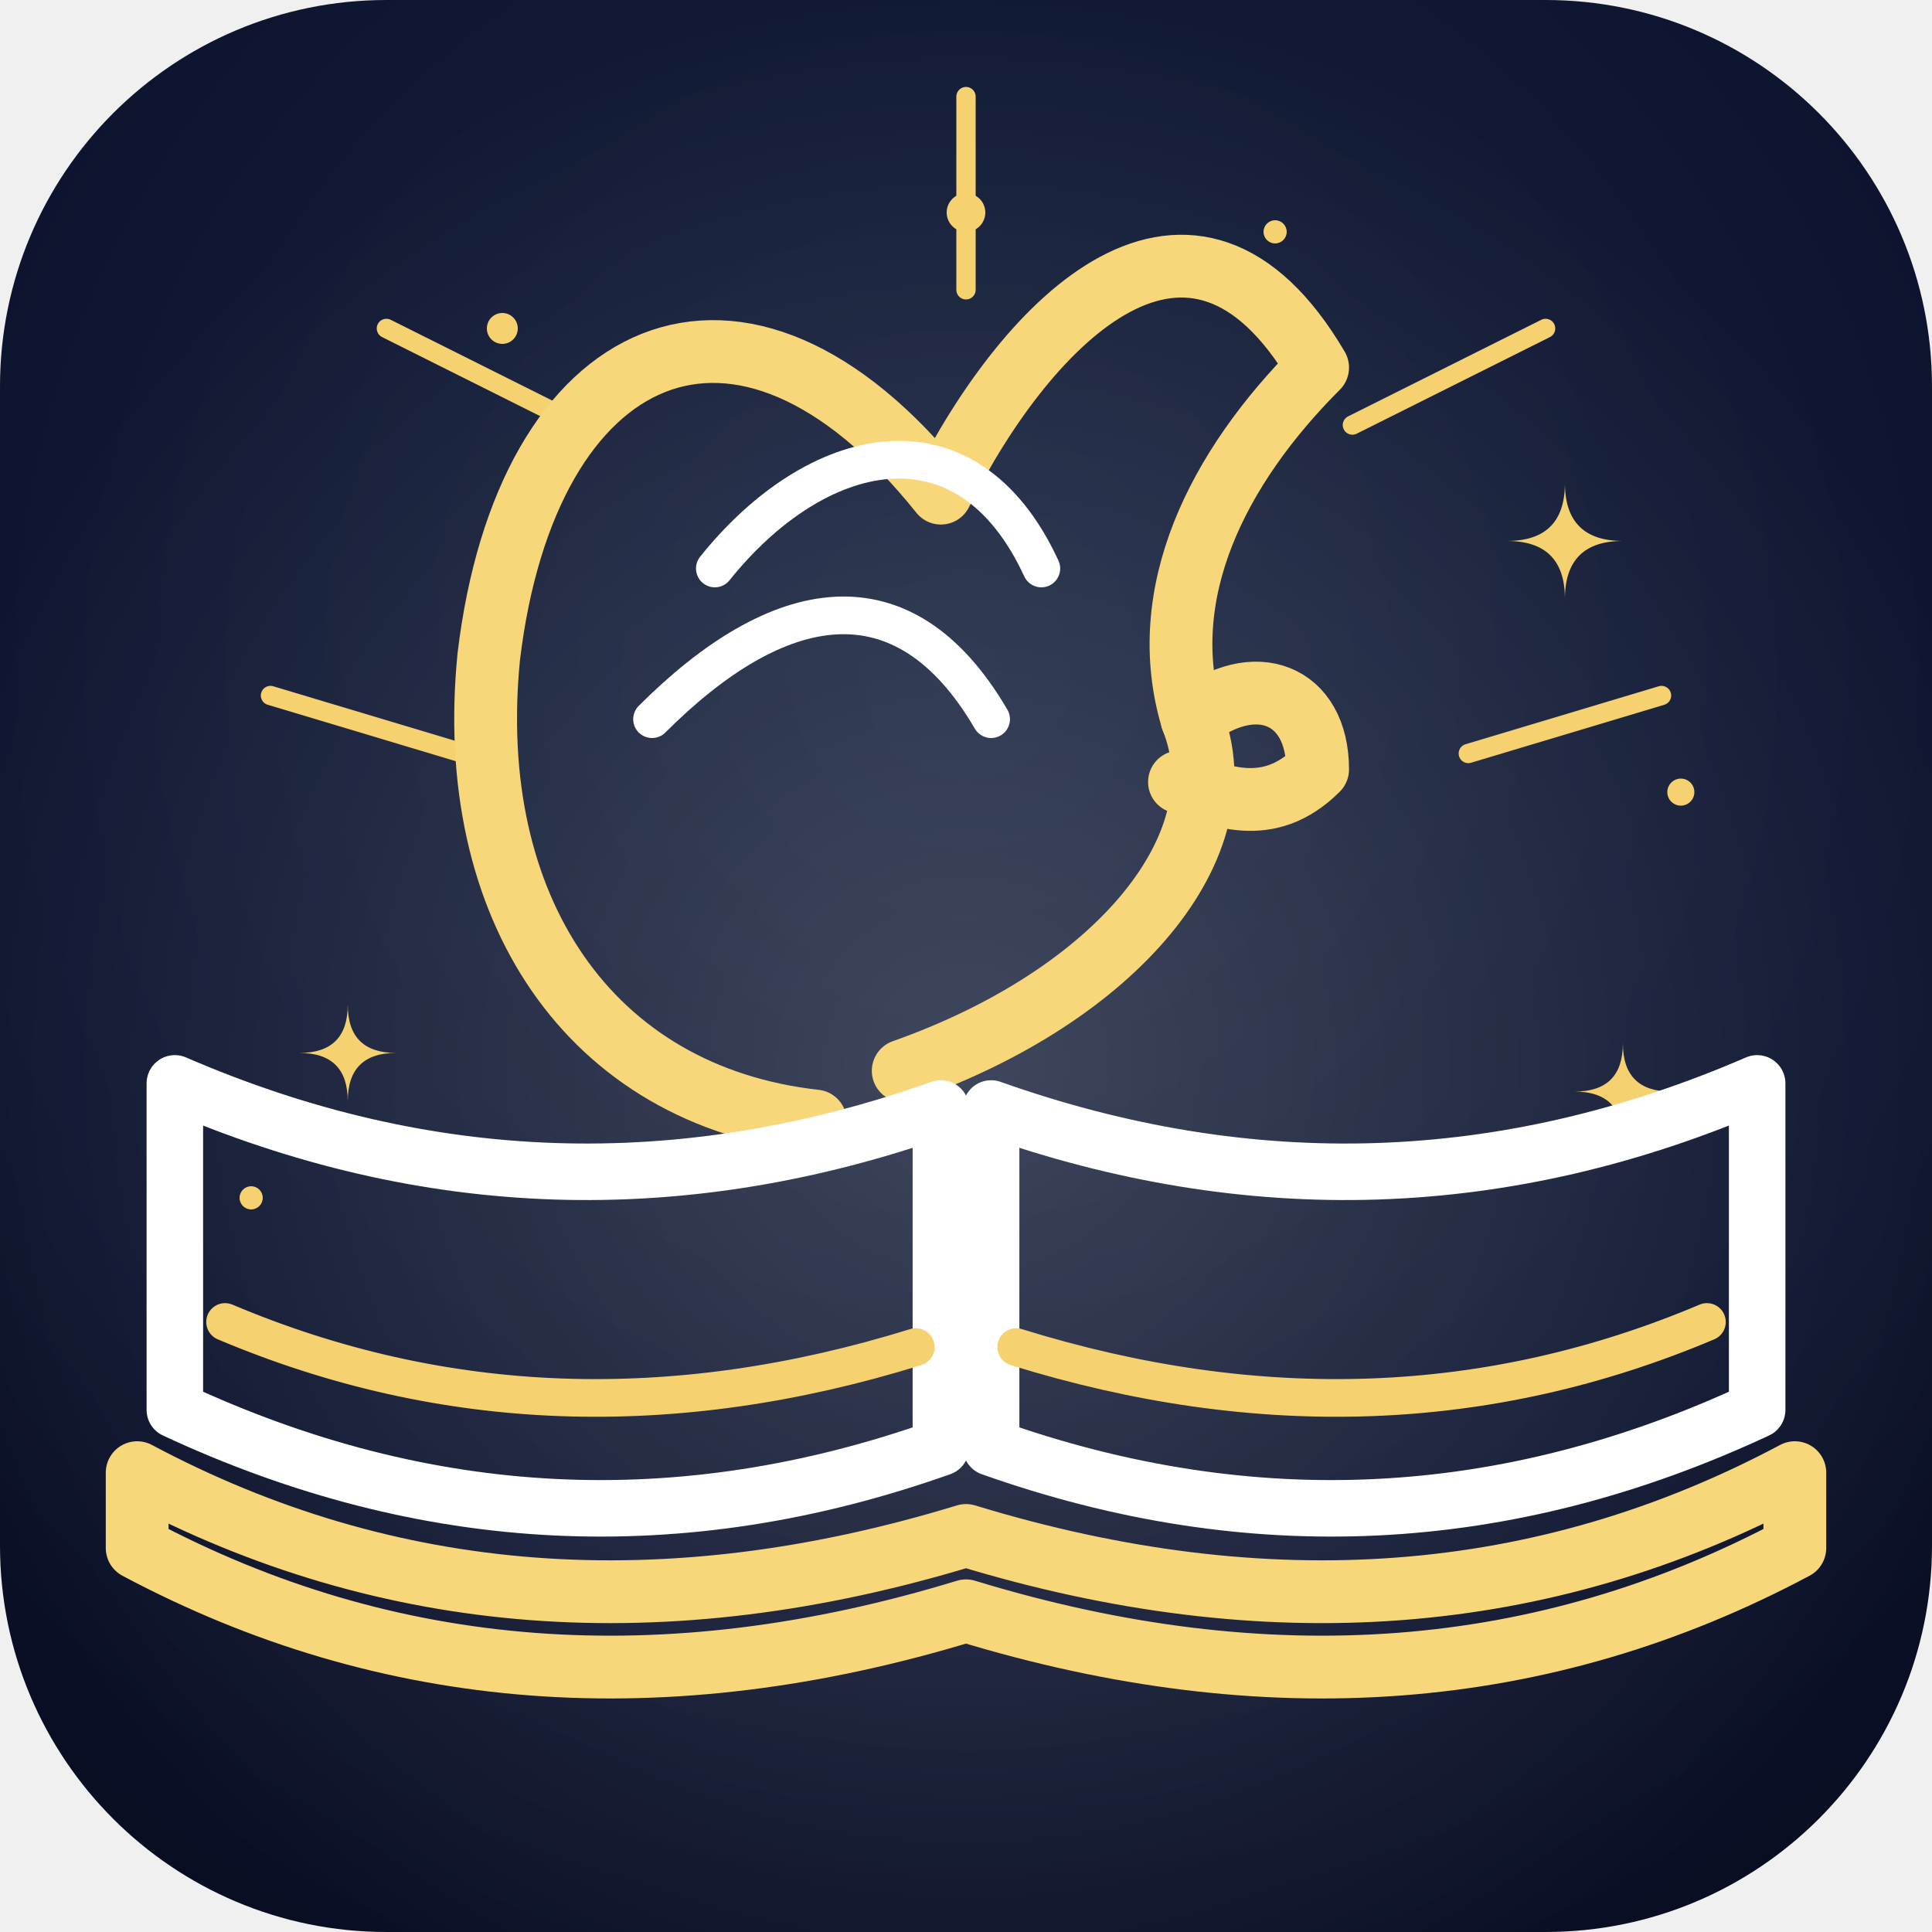
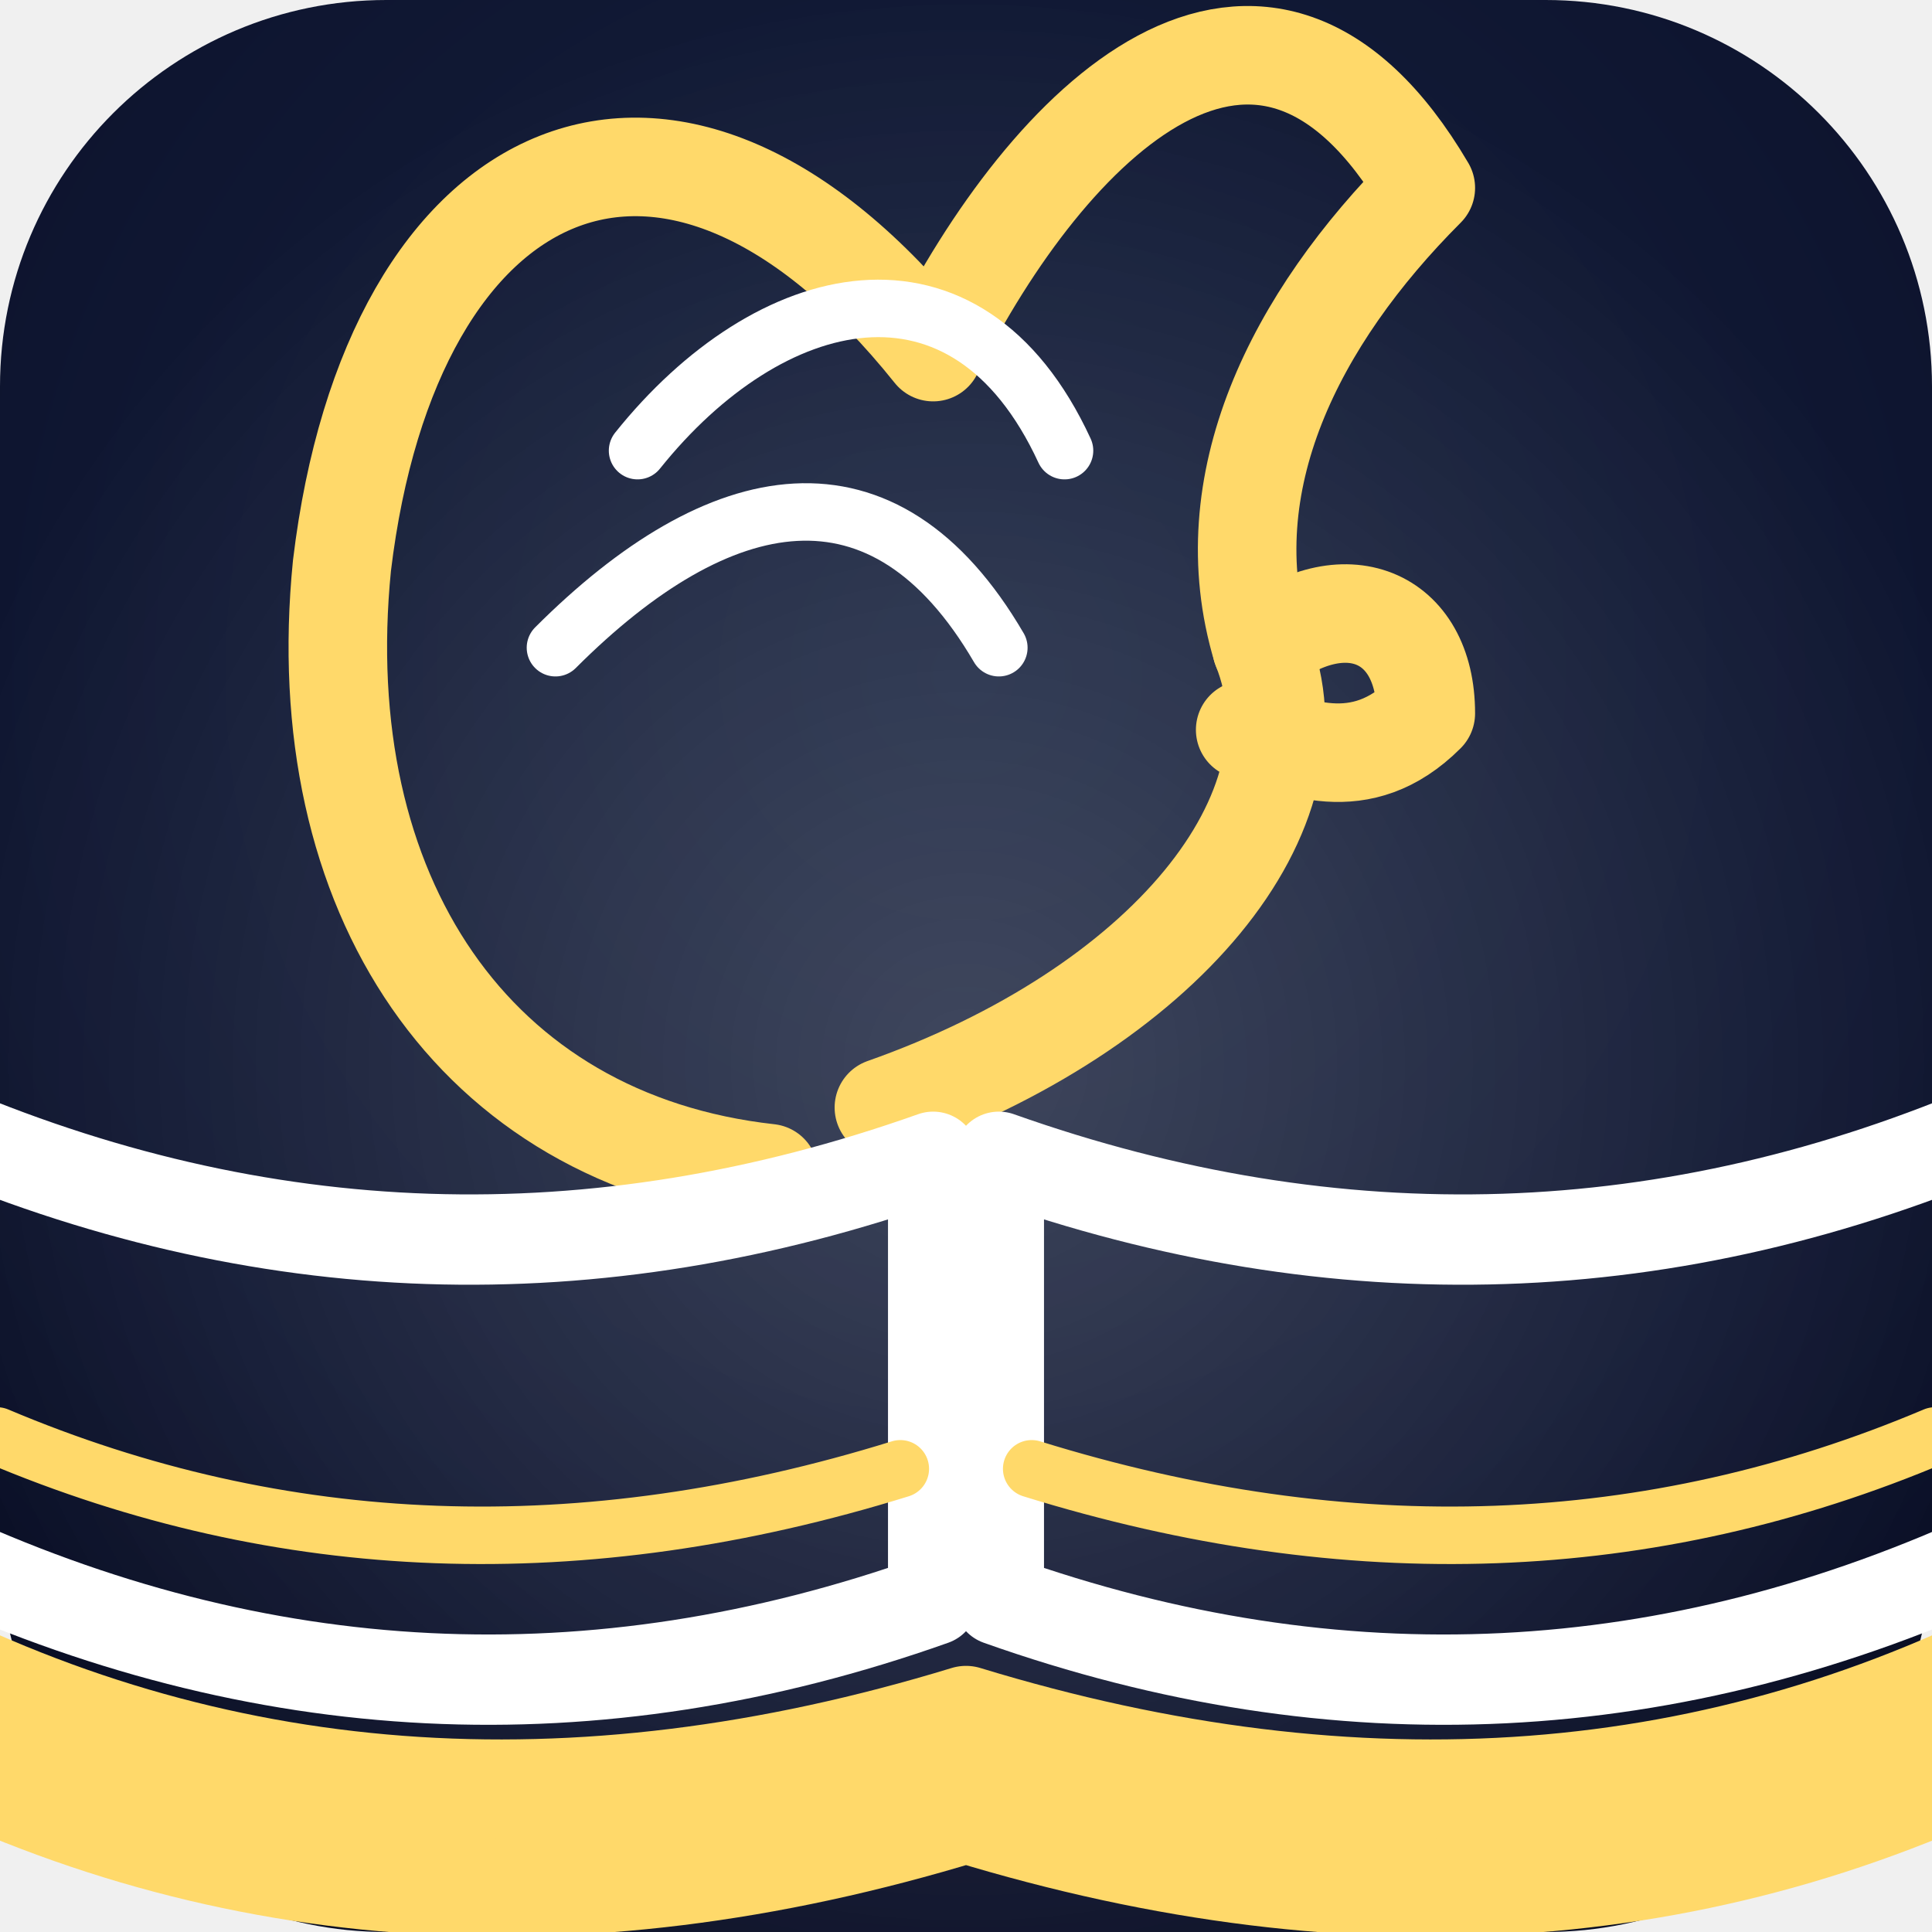
<svg xmlns="http://www.w3.org/2000/svg" viewBox="0 0 200 200">
  <defs>
    <radialGradient id="bg" cx="50%" cy="35%" r="78%">
      <stop offset="0%" stop-color="#18233f" />
      <stop offset="65%" stop-color="#0e1530" />
      <stop offset="100%" stop-color="#080c20" />
    </radialGradient>
    <radialGradient id="glow" cx="50%" cy="55%" r="55%">
      <stop offset="0%" stop-color="#ffffff" stop-opacity="0.18" />
      <stop offset="70%" stop-color="#ffffff" stop-opacity="0.05" />
      <stop offset="100%" stop-color="#ffffff" stop-opacity="0" />
    </radialGradient>
  </defs>
  <rect width="200" height="200" rx="40" fill="url(#bg)" />
  <rect width="200" height="200" rx="40" fill="url(#glow)" />
-   <line x1="140" y1="44" x2="160" y2="34" stroke="#f5d170" stroke-width="2" stroke-linecap="round" />
-   <line x1="152" y1="78" x2="172" y2="72" stroke="#f5d170" stroke-width="2" stroke-linecap="round" />
-   <line x1="60" y1="44" x2="40" y2="34" stroke="#f5d170" stroke-width="2" stroke-linecap="round" />
-   <line x1="48" y1="78" x2="28" y2="72" stroke="#f5d170" stroke-width="2" stroke-linecap="round" />
-   <line x1="100" y1="10" x2="100" y2="30" stroke="#f5d170" stroke-width="2" stroke-linecap="round" />
-   <circle cx="100" cy="22" r="2" fill="#f5d170" />
-   <path fill="#f5d170" d="M 162,50 Q 162,56 168,56 Q 162,56 162,62 Q 162,56 156,56 Q 162,56 162,50 Z" />
-   <path fill="#f5d170" d="M 36,104 Q 36,109 41,109 Q 36,109 36,114 Q 36,109 31,109 Q 36,109 36,104 Z" />
-   <path fill="#f5d170" d="M 168,108 Q 168,113 173,113 Q 168,113 168,118 Q 168,113 163,113 Q 168,113 168,108 Z" />
-   <circle cx="52" cy="34" r="1.6" fill="#f5d170" />
-   <circle cx="132" cy="24" r="1.2" fill="#f5d170" />
-   <circle cx="174" cy="82" r="1.4" fill="#f5d170" />
-   <circle cx="26" cy="124" r="1.2" fill="#f5d170" />
-   <g transform="translate(100,98.5) scale(1.3) translate(-100,-98.5)">
+   <g transform="translate(100,98.5) scale(1.7) translate(-100,-98.5)">
    <g vector-effect="non-scaling-stroke">
-       <path stroke="#f7d77a" stroke-width="5" stroke-linecap="round" stroke-linejoin="round" fill="none" d="M 88,112 C 70,110 60,95 62,75 C 65,50 82,42 98,62 C 105,48 118,35 128,52 C 120,60 115,70 118,80 C 122,90 112,102 95,108" />
-       <path stroke="#f7d77a" stroke-width="5" stroke-linecap="round" stroke-linejoin="round" fill="none" d="M 118,80 C 123,76 128,78 128,84 C 124,88 120,86 117,85" />
-       <path stroke="#ffffff" stroke-width="3" stroke-linecap="round" stroke-linejoin="round" fill="none" d="M 80,68 C 88,58 100,55 106,68" />
-       <path stroke="#ffffff" stroke-width="3" stroke-linecap="round" stroke-linejoin="round" fill="none" d="M 75,80 C 85,70 95,68 102,80" />
-       <path stroke="#f7d77a" stroke-width="5" stroke-linecap="round" stroke-linejoin="round" fill="none" d="M 34,140 Q 64,156 100,145 Q 136,156 166,140 L 166,146 Q 136,162 100,151 Q 64,162 34,146 Z" />
-       <path stroke="#ffffff" stroke-width="4.5" stroke-linecap="round" stroke-linejoin="round" fill="none" d="M 37,135 Q 67,149 98,138 L 98,111 Q 67,122 37,109 Z" />
-       <path stroke="#ffffff" stroke-width="4.5" stroke-linecap="round" stroke-linejoin="round" fill="none" d="M 163,135 Q 133,149 102,138 L 102,111 Q 133,122 163,109 Z" />
-       <path stroke="#f5d170" stroke-width="3" stroke-linecap="round" stroke-linejoin="round" fill="none" d="M 41,128 Q 67,139 96,130" />
-       <path stroke="#f5d170" stroke-width="3" stroke-linecap="round" stroke-linejoin="round" fill="none" d="M 159,128 Q 133,139 104,130" />
+       <path stroke="#ffd96a" stroke-width="6" stroke-linecap="round" stroke-linejoin="round" fill="none" d="M 88,112 C 70,110 60,95 62,75 C 65,50 82,42 98,62 C 105,48 118,35 128,52 C 120,60 115,70 118,80 C 122,90 112,102 95,108" />
+       <path stroke="#ffd96a" stroke-width="6" stroke-linecap="round" stroke-linejoin="round" fill="none" d="M 118,80 C 123,76 128,78 128,84 C 124,88 120,86 117,85" />
+       <path stroke="#ffffff" stroke-width="3.5" stroke-linecap="round" stroke-linejoin="round" fill="none" d="M 80,68 C 88,58 100,55 106,68" />
+       <path stroke="#ffffff" stroke-width="3.5" stroke-linecap="round" stroke-linejoin="round" fill="none" d="M 75,80 C 85,70 95,68 102,80" />
+       <path stroke="#ffd96a" stroke-width="6" stroke-linecap="round" stroke-linejoin="round" fill="none" d="M 34,140 Q 64,156 100,145 Q 136,156 166,140 L 166,146 Q 136,162 100,151 Q 64,162 34,146 Z" />
+       <path stroke="#ffffff" stroke-width="5.5" stroke-linecap="round" stroke-linejoin="round" fill="none" d="M 37,135 Q 67,149 98,138 L 98,111 Q 67,122 37,109 Z" />
+       <path stroke="#ffffff" stroke-width="5.5" stroke-linecap="round" stroke-linejoin="round" fill="none" d="M 163,135 Q 133,149 102,138 L 102,111 Q 133,122 163,109 Z" />
+       <path stroke="#ffd96a" stroke-width="3.5" stroke-linecap="round" stroke-linejoin="round" fill="none" d="M 41,128 Q 67,139 96,130" />
+       <path stroke="#ffd96a" stroke-width="3.5" stroke-linecap="round" stroke-linejoin="round" fill="none" d="M 159,128 Q 133,139 104,130" />
    </g>
  </g>
</svg>
